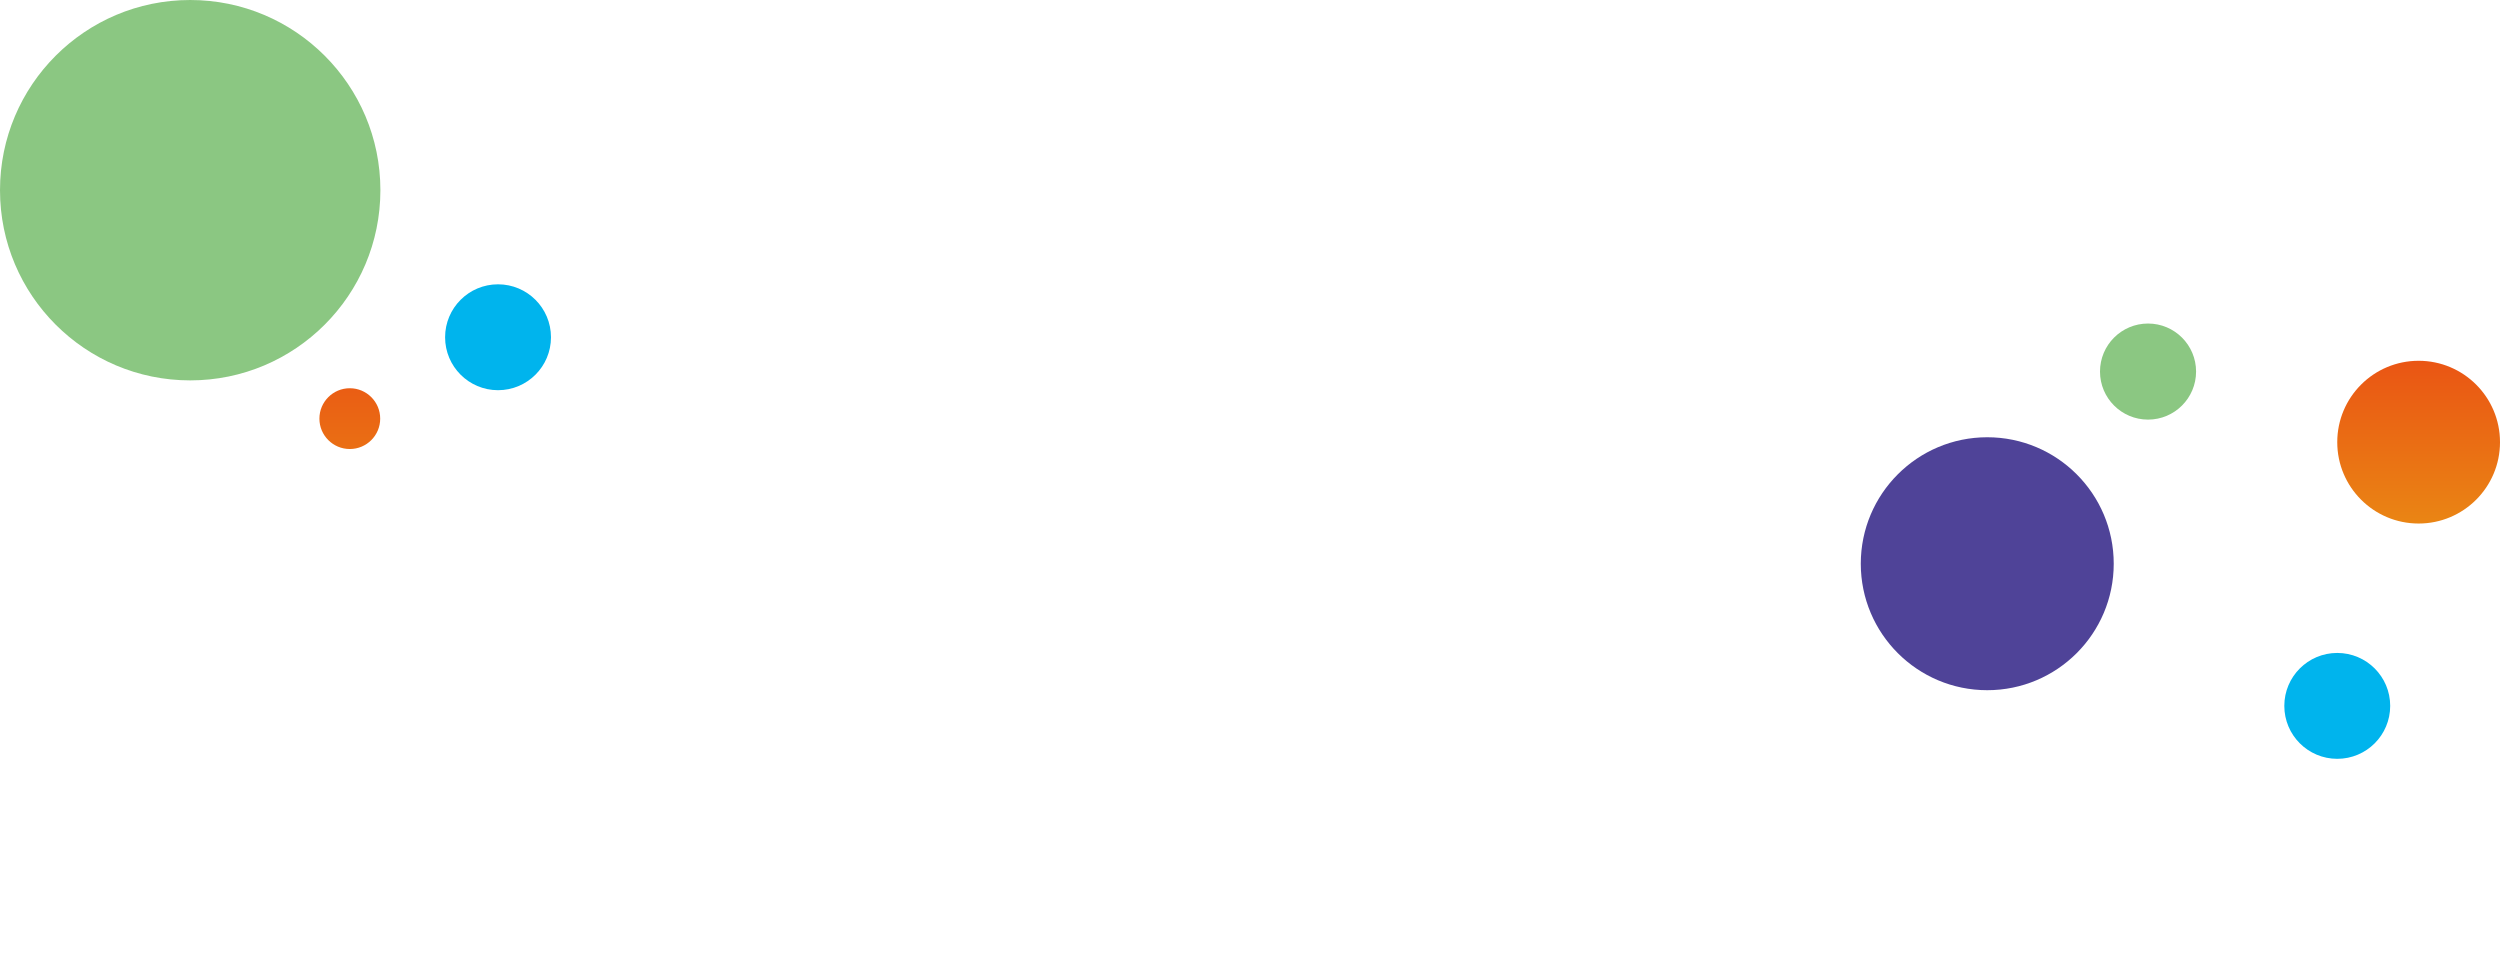
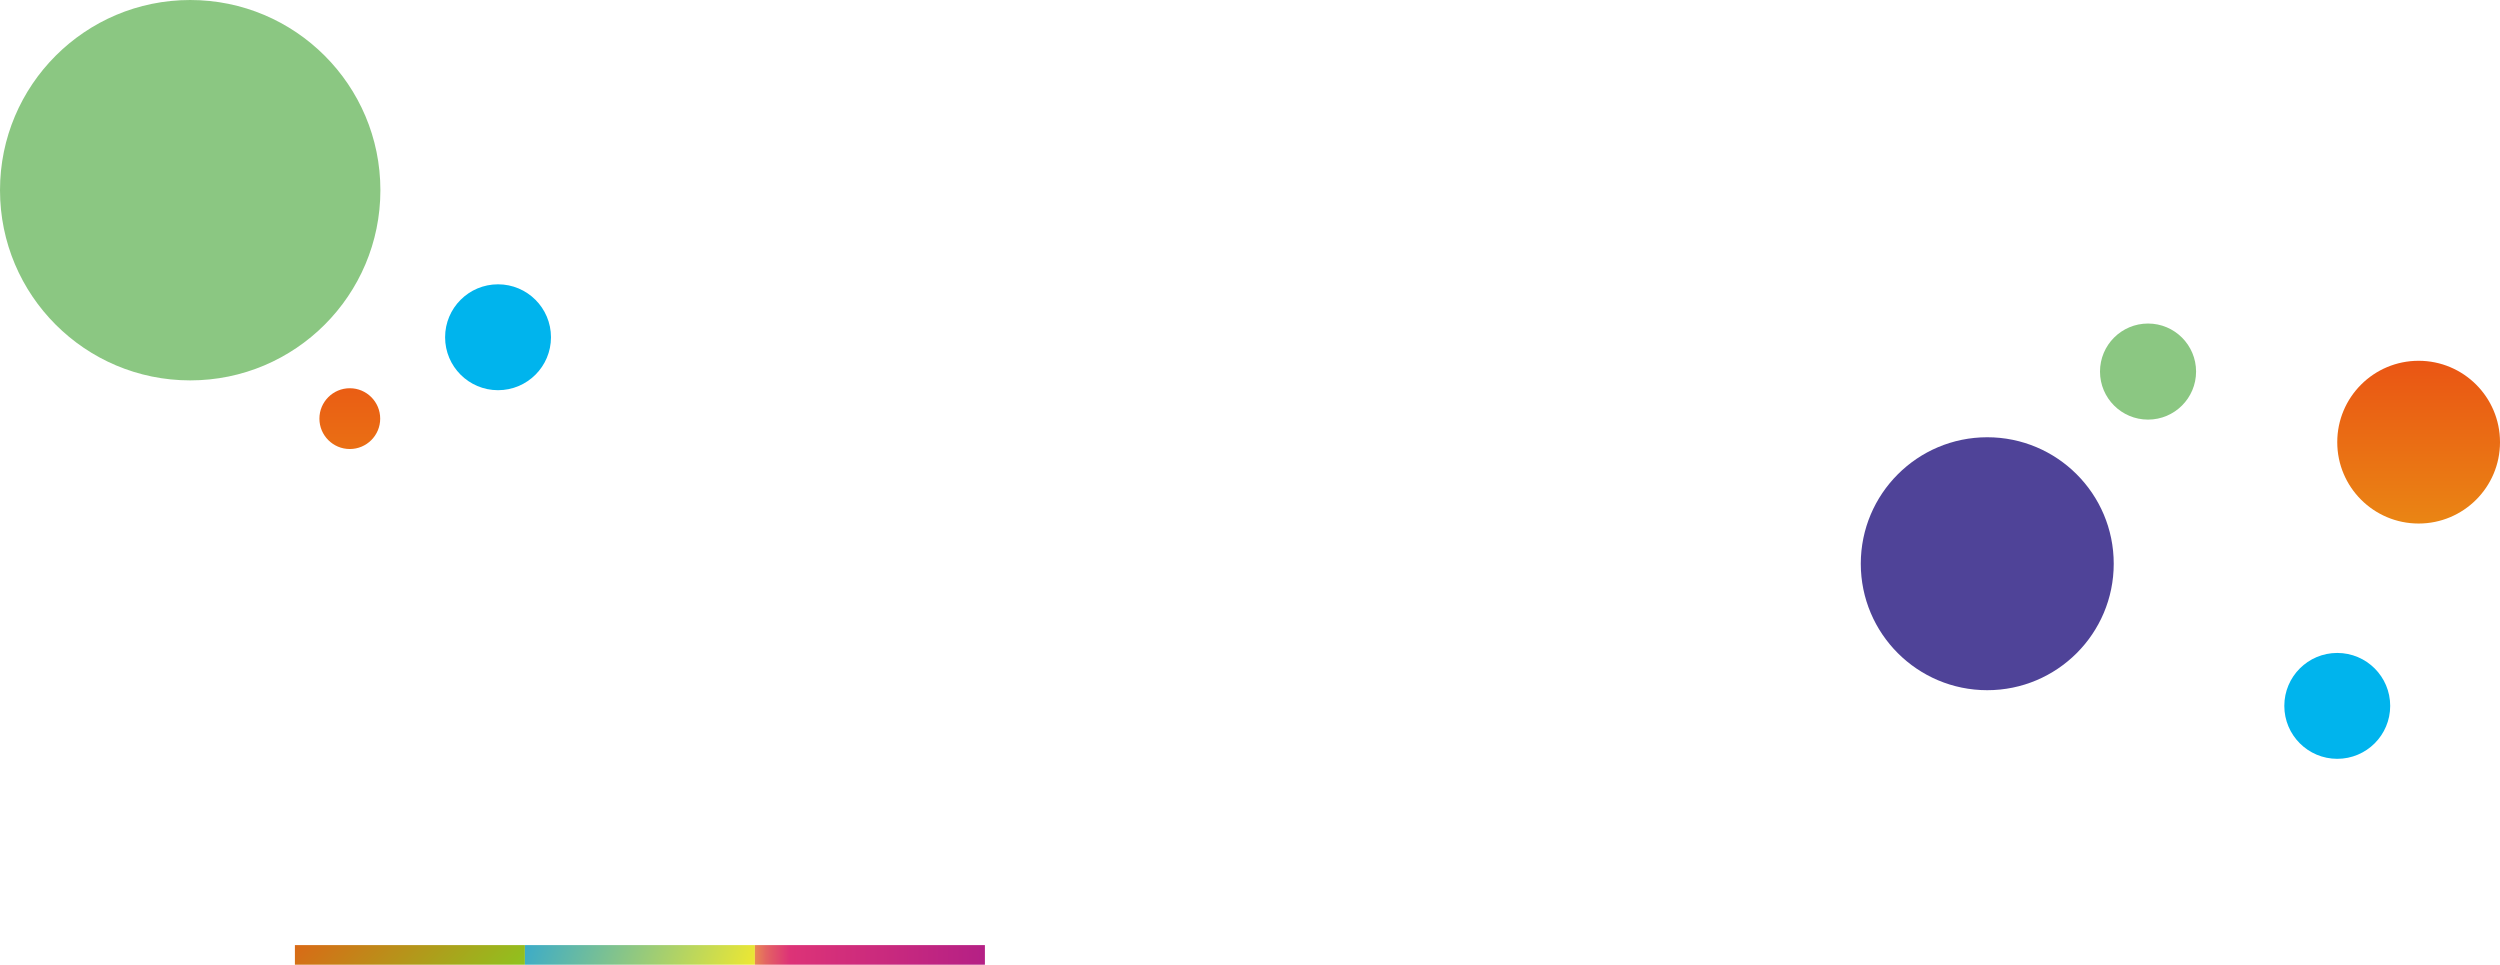
<svg xmlns="http://www.w3.org/2000/svg" viewBox="0 0 1275 492">
  <style type="text/css">
@keyframes ball {
  to {
    transform: translateY(0);
  }
}
.an1{
        transform: translateY(3vw);
        animation: ball 3s ease-in-out 1s infinite alternate;
		}
.an2{
        transform: translateY(-2vw);
        animation: ball 3.5s ease-in-out 1s infinite alternate;
		}
.an3{
        transform: translateY(2.5vw);
        animation: ball 5s ease-in-out 1s infinite alternate;
		}
</style>
+   <linearGradient id="SVGID_1" gradientUnits="userSpaceOnUse" x1="279" y1="555" x2="142" y2="420">
+     <stop offset="0.27" style="stop-color:#8FC31F" />
+     <stop offset="0.85" style="stop-color:#EA5514" />
+     <stop offset="1" style="stop-color:#E61673" />
+   </linearGradient>
+   <path fill="url(#SVGID_1)" d="M267.7,482H150.4v10h117.3V482z" />
+   <linearGradient id="SVGID_2" gradientUnits="userSpaceOnUse" x1="258" y1="462" x2="385" y2="507">
+     <stop offset="0" style="stop-color:#23A3DD" />
+     <stop offset="1" style="stop-color:#F5EA2B" />
+   </linearGradient>
+   <path style="fill:url(#SVGID_2);" d="M385,482H267.7v10H385V482z" />
+   <linearGradient id="SVGID_3" gradientUnits="userSpaceOnUse" x1="385" y1="7" x2="502" y2="7">
+     <stop offset="0" style="stop-color:#E88954" />
+     <stop offset="0.05" style="stop-color:#E36363" />
+     <stop offset="0.15" style="stop-color:#DD3377" />
+     <stop offset="1" style="stop-color:#B52085" />
+   </linearGradient>
+   <path style="fill:url(#SVGID_3);" d="M502.4,482H385v10h117.3v-10H502.4z" />
  <circle class="an1" fill="#8BC782" cx="97" cy="97" r="97" />
  <circle class="an2" fill="#00B4ED" cx="254" cy="172" r="27" />
  <circle class="an3" fill="url(#SVGID_4)" cx="178.4" cy="213.5" r="15.5" />
  <linearGradient id="SVGID_4" gradientUnits="userSpaceOnUse" x1="0" y1="266.992" x2="0" y2="183.992">
    <stop offset="0" style="stop-color:#EA8514" />
    <stop offset="1" style="stop-color:#EA5514" />
  </linearGradient>
  <circle class="an2" fill="url(#SVGID_4)" cx="1233.5" cy="225.5" r="41.5" />
  <circle class="an1" fill="#8BC782" cx="1095.5" cy="189.5" r="24.5" />
  <circle class="an3" fill="#4F4398" cx="1013.5" cy="287.5" r="64.5" />
  <circle class="an1" fill="#00B4ED" cx="1192" cy="360" r="27" />
</svg>
